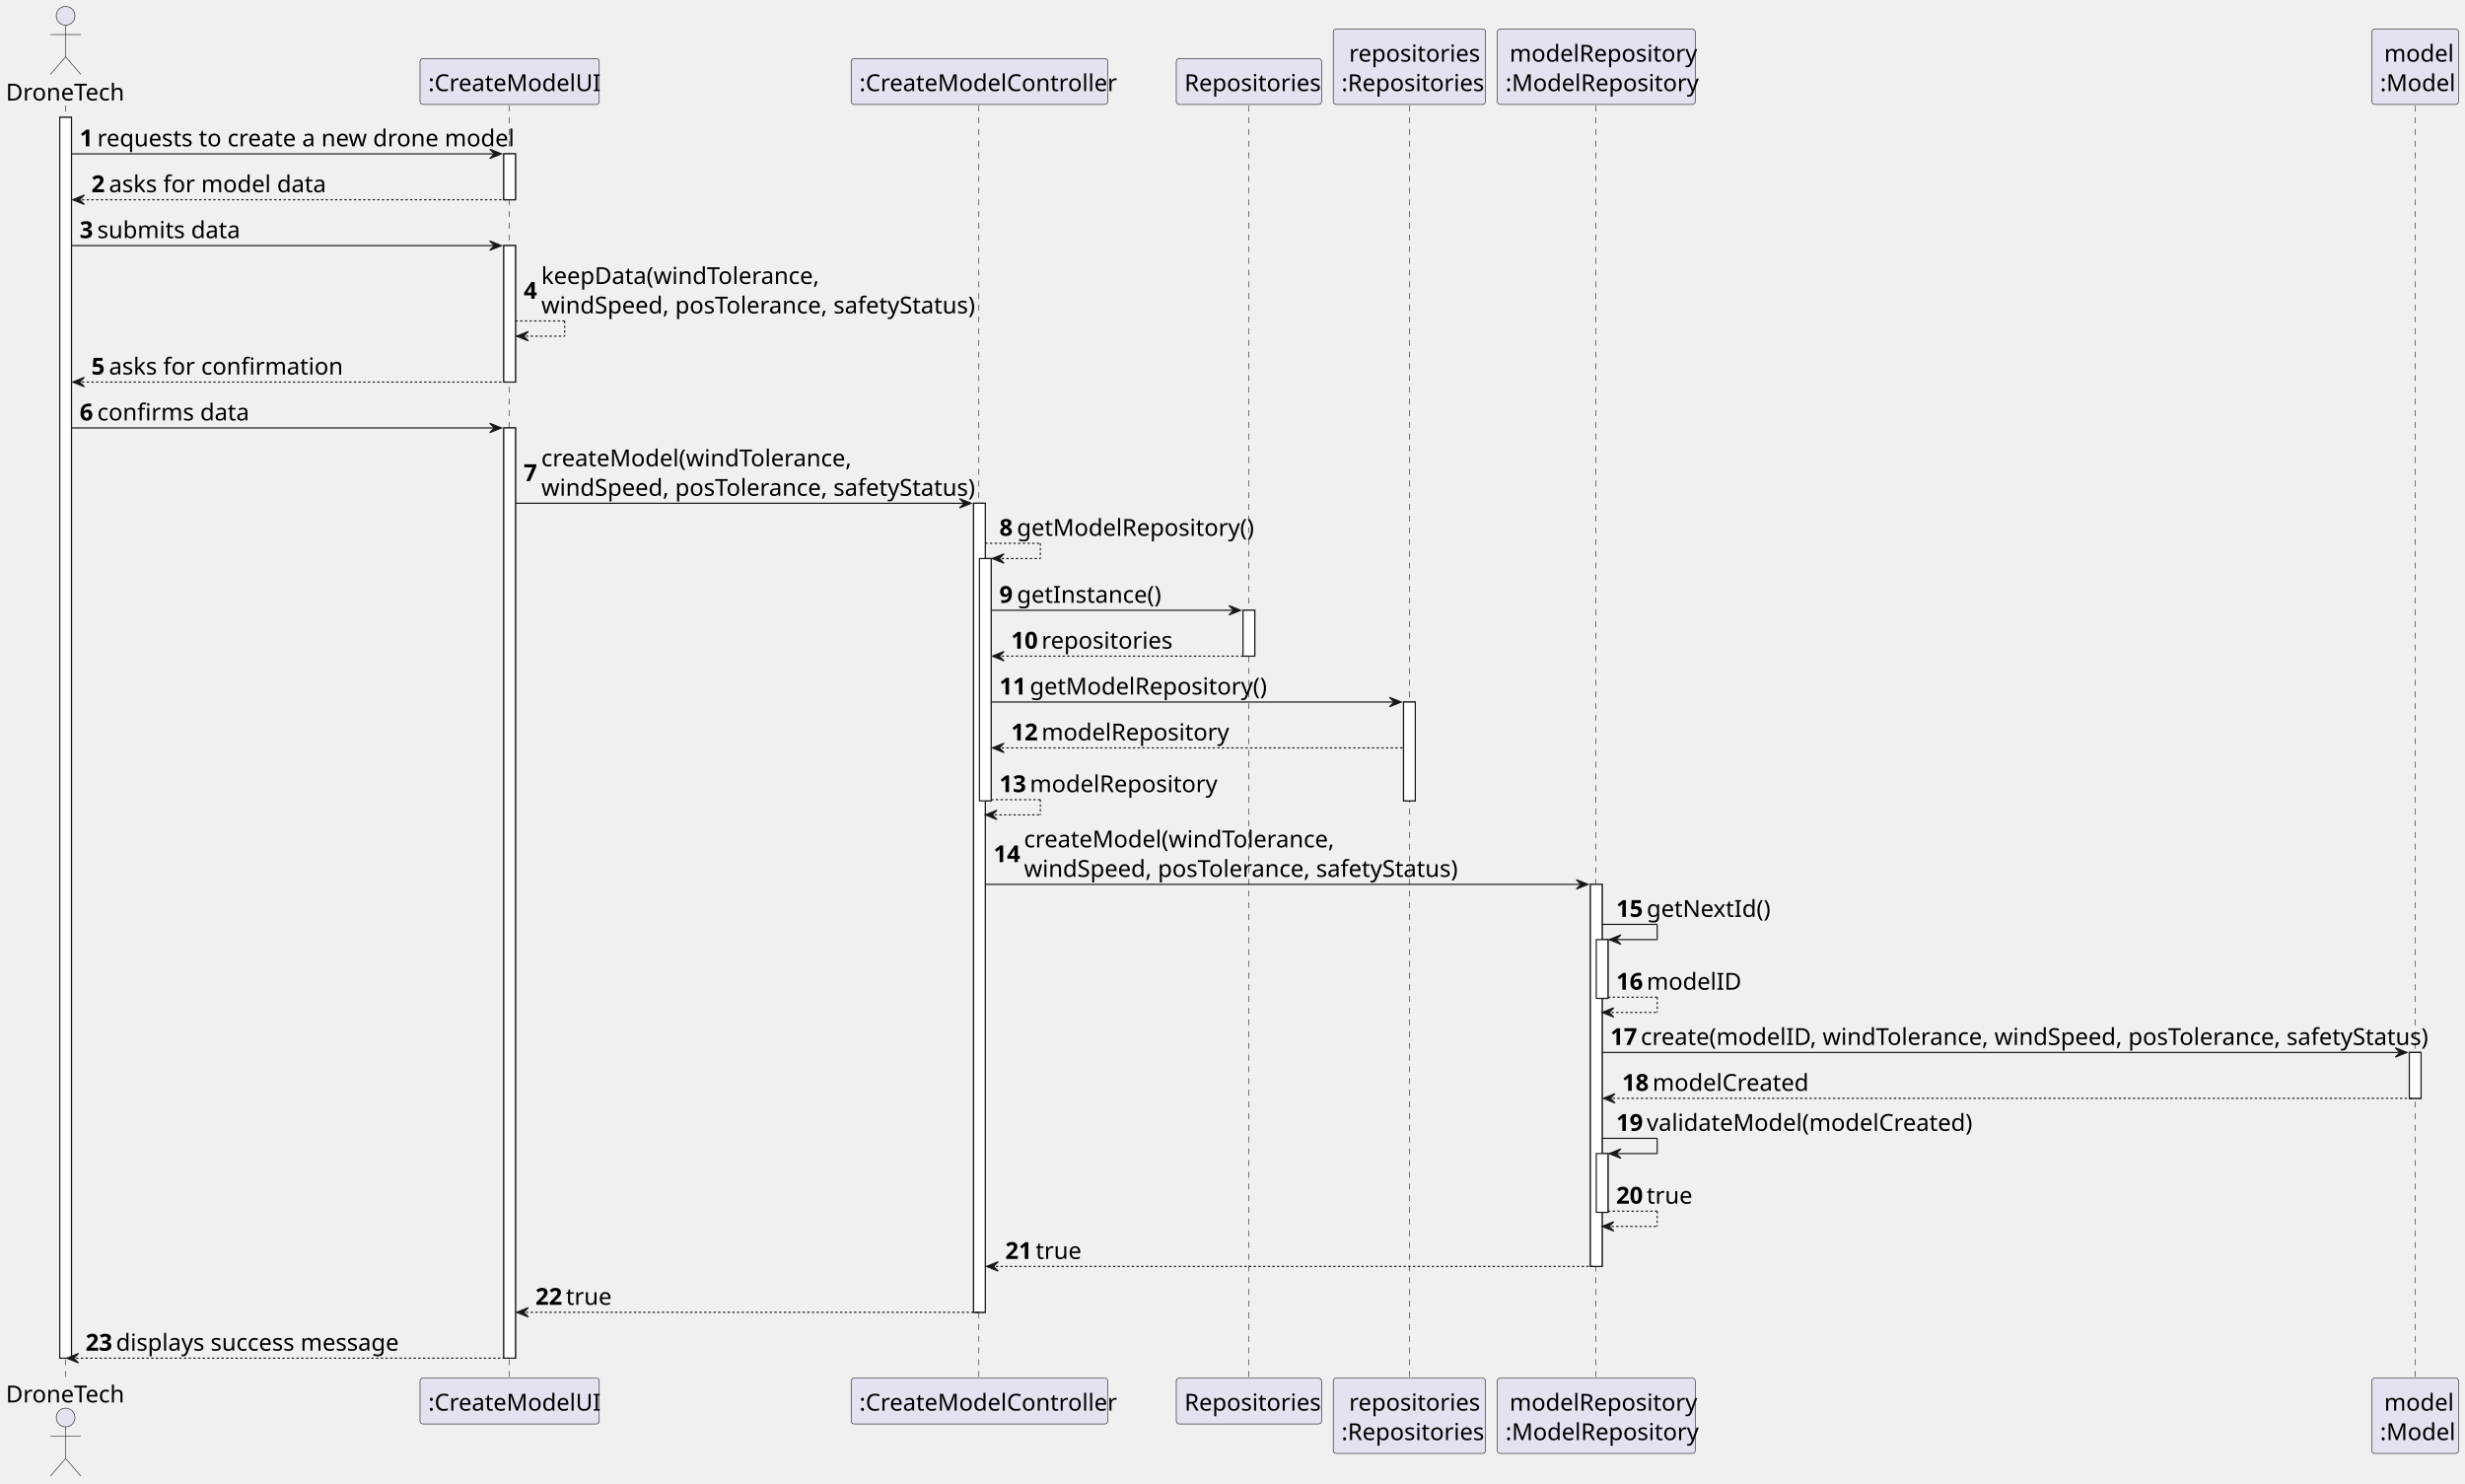
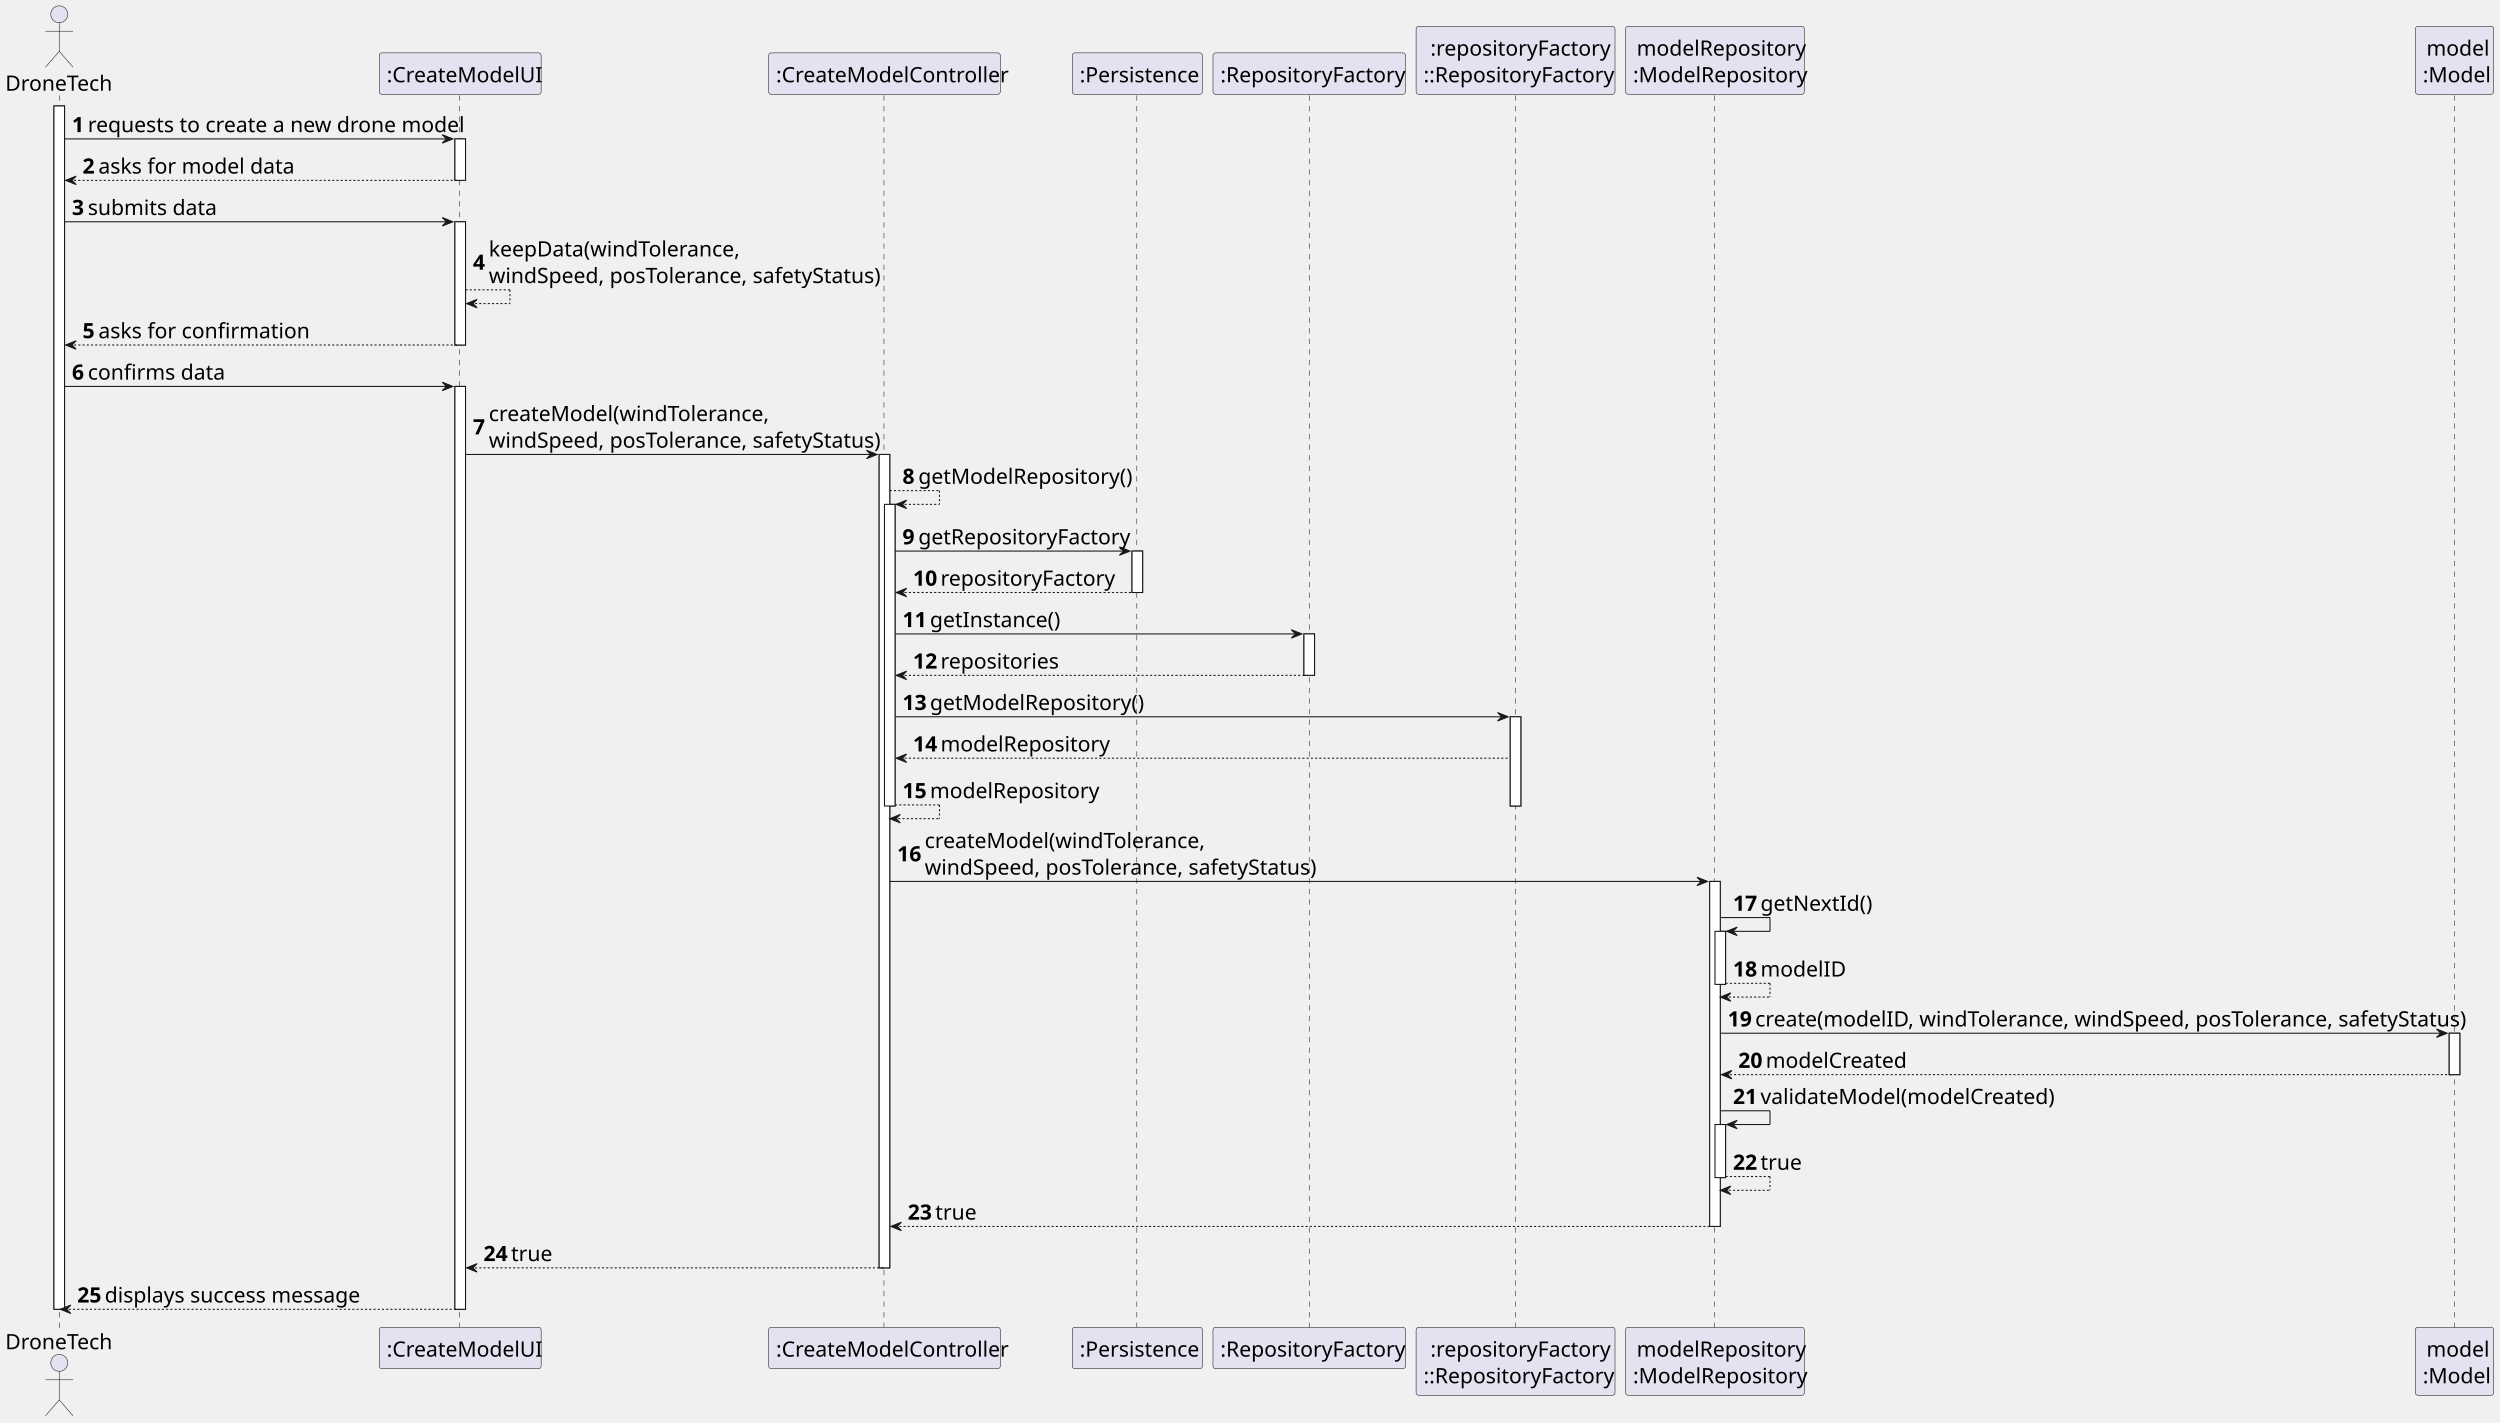
- <svg xmlns="http://www.w3.org/2000/svg" contentStyleType="text/css" height="1266px" preserveAspectRatio="none" style="width:2104px;height:1266px;background:#FFFFFF;" version="1.1" viewBox="0 0 2104 1266" width="2104px" zoomAndPan="magnify">
+ <svg xmlns="http://www.w3.org/2000/svg" contentStyleType="text/css" height="1345px" preserveAspectRatio="none" style="width:2363px;height:1345px;background:#FFFFFF;" version="1.1" viewBox="0 0 2363 1345" width="2363px" zoomAndPan="magnify">
  <defs />
  <g>
-     <rect fill="#FFFFFF" height="1059.062" style="stroke:#181818;stroke-width:1.0;" width="10" x="51" y="100.156" />
+     <rect fill="#FFFFFF" height="1137.375" style="stroke:#181818;stroke-width:1.0;" width="10" x="51" y="100.156" />
    <rect fill="#FFFFFF" height="39.156" style="stroke:#181818;stroke-width:1.0;" width="10" x="430" y="131.312" />
    <rect fill="#FFFFFF" height="116.469" style="stroke:#181818;stroke-width:1.0;" width="10" x="430" y="209.625" />
-     <rect fill="#FFFFFF" height="793.969" style="stroke:#181818;stroke-width:1.0;" width="10" x="430" y="365.25" />
-     <rect fill="#FFFFFF" height="690.5" style="stroke:#181818;stroke-width:1.0;" width="10" x="831" y="429.562" />
-     <rect fill="#FFFFFF" height="206.781" style="stroke:#181818;stroke-width:1.0;" width="10" x="836" y="476.719" />
-     <rect fill="#FFFFFF" height="39.156" style="stroke:#181818;stroke-width:1.0;" width="10" x="1061" y="520.875" />
-     <rect fill="#FFFFFF" height="84.312" style="stroke:#181818;stroke-width:1.0;" width="10" x="1198" y="599.188" />
-     <rect fill="#FFFFFF" height="326.094" style="stroke:#181818;stroke-width:1.0;" width="10" x="1357.5" y="754.812" />
-     <rect fill="#FFFFFF" height="50.156" style="stroke:#181818;stroke-width:1.0;" width="10" x="1362.5" y="801.969" />
-     <rect fill="#FFFFFF" height="50.156" style="stroke:#181818;stroke-width:1.0;" width="10" x="1362.5" y="984.594" />
-     <rect fill="#FFFFFF" height="39.156" style="stroke:#181818;stroke-width:1.0;" width="10" x="2056.5" y="898.281" />
-     <line style="stroke:#181818;stroke-width:0.5;stroke-dasharray:5.0,5.0;" x1="56" x2="56" y1="90.156" y2="1177.219" />
-     <line style="stroke:#181818;stroke-width:0.5;stroke-dasharray:5.0,5.0;" x1="434.5" x2="434.5" y1="90.156" y2="1177.219" />
-     <line style="stroke:#181818;stroke-width:0.5;stroke-dasharray:5.0,5.0;" x1="835.5" x2="835.5" y1="90.156" y2="1177.219" />
-     <line style="stroke:#181818;stroke-width:0.5;stroke-dasharray:5.0,5.0;" x1="1066" x2="1066" y1="90.156" y2="1177.219" />
-     <line style="stroke:#181818;stroke-width:0.5;stroke-dasharray:5.0,5.0;" x1="1203" x2="1203" y1="90.156" y2="1177.219" />
-     <line style="stroke:#181818;stroke-width:0.5;stroke-dasharray:5.0,5.0;" x1="1362" x2="1362" y1="90.156" y2="1177.219" />
-     <line style="stroke:#181818;stroke-width:0.5;stroke-dasharray:5.0,5.0;" x1="2061.5" x2="2061.5" y1="90.156" y2="1177.219" />
+     <rect fill="#FFFFFF" height="872.281" style="stroke:#181818;stroke-width:1.0;" width="10" x="430" y="365.25" />
+     <rect fill="#FFFFFF" height="768.812" style="stroke:#181818;stroke-width:1.0;" width="10" x="831" y="429.562" />
+     <rect fill="#FFFFFF" height="285.094" style="stroke:#181818;stroke-width:1.0;" width="10" x="836" y="476.719" />
+     <rect fill="#FFFFFF" height="39.156" style="stroke:#181818;stroke-width:1.0;" width="10" x="1070" y="520.875" />
+     <rect fill="#FFFFFF" height="39.156" style="stroke:#181818;stroke-width:1.0;" width="10" x="1232.5" y="599.188" />
+     <rect fill="#FFFFFF" height="84.312" style="stroke:#181818;stroke-width:1.0;" width="10" x="1427.5" y="677.5" />
+     <rect fill="#FFFFFF" height="326.094" style="stroke:#181818;stroke-width:1.0;" width="10" x="1616" y="833.125" />
+     <rect fill="#FFFFFF" height="50.156" style="stroke:#181818;stroke-width:1.0;" width="10" x="1621" y="880.281" />
+     <rect fill="#FFFFFF" height="50.156" style="stroke:#181818;stroke-width:1.0;" width="10" x="1621" y="1062.906" />
+     <rect fill="#FFFFFF" height="39.156" style="stroke:#181818;stroke-width:1.0;" width="10" x="2315" y="976.594" />
+     <line style="stroke:#181818;stroke-width:0.5;stroke-dasharray:5.0,5.0;" x1="56" x2="56" y1="90.156" y2="1255.531" />
+     <line style="stroke:#181818;stroke-width:0.5;stroke-dasharray:5.0,5.0;" x1="434.5" x2="434.5" y1="90.156" y2="1255.531" />
+     <line style="stroke:#181818;stroke-width:0.5;stroke-dasharray:5.0,5.0;" x1="835.5" x2="835.5" y1="90.156" y2="1255.531" />
+     <line style="stroke:#181818;stroke-width:0.5;stroke-dasharray:5.0,5.0;" x1="1074.5" x2="1074.5" y1="90.156" y2="1255.531" />
+     <line style="stroke:#181818;stroke-width:0.5;stroke-dasharray:5.0,5.0;" x1="1237.5" x2="1237.5" y1="90.156" y2="1255.531" />
+     <line style="stroke:#181818;stroke-width:0.5;stroke-dasharray:5.0,5.0;" x1="1432.5" x2="1432.5" y1="90.156" y2="1255.531" />
+     <line style="stroke:#181818;stroke-width:0.5;stroke-dasharray:5.0,5.0;" x1="1620.5" x2="1620.5" y1="90.156" y2="1255.531" />
+     <line style="stroke:#181818;stroke-width:0.5;stroke-dasharray:5.0,5.0;" x1="2320" x2="2320" y1="90.156" y2="1255.531" />
    <text fill="#000000" font-family="sans-serif" font-size="20" lengthAdjust="spacing" textLength="96" x="5" y="85.762">DroneTech</text>
    <ellipse cx="56" cy="13.5" fill="#E2E2F0" rx="8" ry="8" style="stroke:#181818;stroke-width:0.5;" />
    <path d="M56,21.5 L56,48.5 M43,29.5 L69,29.5 M56,48.5 L43,63.5 M56,48.5 L69,63.5 " fill="none" style="stroke:#181818;stroke-width:0.5;" />
-     <text fill="#000000" font-family="sans-serif" font-size="20" lengthAdjust="spacing" textLength="96" x="5" y="1196.98">DroneTech</text>
-     <ellipse cx="56" cy="1209.875" fill="#E2E2F0" rx="8" ry="8" style="stroke:#181818;stroke-width:0.5;" />
-     <path d="M56,1217.875 L56,1244.875 M43,1225.875 L69,1225.875 M56,1244.875 L43,1259.875 M56,1244.875 L69,1259.875 " fill="none" style="stroke:#181818;stroke-width:0.5;" />
+     <text fill="#000000" font-family="sans-serif" font-size="20" lengthAdjust="spacing" textLength="96" x="5" y="1275.293">DroneTech</text>
+     <ellipse cx="56" cy="1288.188" fill="#E2E2F0" rx="8" ry="8" style="stroke:#181818;stroke-width:0.5;" />
+     <path d="M56,1296.188 L56,1323.188 M43,1304.188 L69,1304.188 M56,1323.188 L43,1338.188 M56,1323.188 L69,1338.188 " fill="none" style="stroke:#181818;stroke-width:0.5;" />
    <rect fill="#E2E2F0" height="39.156" rx="2.5" ry="2.5" style="stroke:#181818;stroke-width:0.5;" width="153" x="358.5" y="50" />
    <text fill="#000000" font-family="sans-serif" font-size="20" lengthAdjust="spacing" textLength="139" x="365.5" y="77.762">:CreateModelUI</text>
-     <rect fill="#E2E2F0" height="39.156" rx="2.5" ry="2.5" style="stroke:#181818;stroke-width:0.5;" width="153" x="358.5" y="1176.219" />
-     <text fill="#000000" font-family="sans-serif" font-size="20" lengthAdjust="spacing" textLength="139" x="365.5" y="1203.98">:CreateModelUI</text>
+     <rect fill="#E2E2F0" height="39.156" rx="2.5" ry="2.5" style="stroke:#181818;stroke-width:0.5;" width="153" x="358.5" y="1254.531" />
+     <text fill="#000000" font-family="sans-serif" font-size="20" lengthAdjust="spacing" textLength="139" x="365.5" y="1282.293">:CreateModelUI</text>
    <rect fill="#E2E2F0" height="39.156" rx="2.5" ry="2.5" style="stroke:#181818;stroke-width:0.5;" width="219" x="726.5" y="50" />
    <text fill="#000000" font-family="sans-serif" font-size="20" lengthAdjust="spacing" textLength="205" x="733.5" y="77.762">:CreateModelController</text>
-     <rect fill="#E2E2F0" height="39.156" rx="2.5" ry="2.5" style="stroke:#181818;stroke-width:0.5;" width="219" x="726.5" y="1176.219" />
-     <text fill="#000000" font-family="sans-serif" font-size="20" lengthAdjust="spacing" textLength="205" x="733.5" y="1203.98">:CreateModelController</text>
-     <rect fill="#E2E2F0" height="39.156" rx="2.5" ry="2.5" style="stroke:#181818;stroke-width:0.5;" width="124" x="1004" y="50" />
-     <text fill="#000000" font-family="sans-serif" font-size="20" lengthAdjust="spacing" textLength="110" x="1011" y="77.762">Repositories</text>
-     <rect fill="#E2E2F0" height="39.156" rx="2.5" ry="2.5" style="stroke:#181818;stroke-width:0.5;" width="124" x="1004" y="1176.219" />
-     <text fill="#000000" font-family="sans-serif" font-size="20" lengthAdjust="spacing" textLength="110" x="1011" y="1203.98">Repositories</text>
-     <rect fill="#E2E2F0" height="64.312" rx="2.5" ry="2.5" style="stroke:#181818;stroke-width:0.5;" width="130" x="1138" y="24.844" />
-     <text fill="#000000" font-family="sans-serif" font-size="20" lengthAdjust="spacing" textLength="103" x="1151.5" y="52.605">repositories</text>
-     <text fill="#000000" font-family="sans-serif" font-size="20" lengthAdjust="spacing" textLength="116" x="1145" y="77.762">:Repositories</text>
-     <rect fill="#E2E2F0" height="64.312" rx="2.5" ry="2.5" style="stroke:#181818;stroke-width:0.5;" width="130" x="1138" y="1176.219" />
-     <text fill="#000000" font-family="sans-serif" font-size="20" lengthAdjust="spacing" textLength="103" x="1151.5" y="1203.98">repositories</text>
-     <text fill="#000000" font-family="sans-serif" font-size="20" lengthAdjust="spacing" textLength="116" x="1145" y="1229.137">:Repositories</text>
-     <rect fill="#E2E2F0" height="64.312" rx="2.5" ry="2.5" style="stroke:#181818;stroke-width:0.5;" width="169" x="1278" y="24.844" />
-     <text fill="#000000" font-family="sans-serif" font-size="20" lengthAdjust="spacing" textLength="148" x="1288.5" y="52.605">modelRepository</text>
-     <text fill="#000000" font-family="sans-serif" font-size="20" lengthAdjust="spacing" textLength="155" x="1285" y="77.762">:ModelRepository</text>
-     <rect fill="#E2E2F0" height="64.312" rx="2.5" ry="2.5" style="stroke:#181818;stroke-width:0.5;" width="169" x="1278" y="1176.219" />
-     <text fill="#000000" font-family="sans-serif" font-size="20" lengthAdjust="spacing" textLength="148" x="1288.5" y="1203.98">modelRepository</text>
-     <text fill="#000000" font-family="sans-serif" font-size="20" lengthAdjust="spacing" textLength="155" x="1285" y="1229.137">:ModelRepository</text>
-     <rect fill="#E2E2F0" height="64.312" rx="2.5" ry="2.5" style="stroke:#181818;stroke-width:0.5;" width="74" x="2024.5" y="24.844" />
-     <text fill="#000000" font-family="sans-serif" font-size="20" lengthAdjust="spacing" textLength="53" x="2035" y="52.605">model</text>
-     <text fill="#000000" font-family="sans-serif" font-size="20" lengthAdjust="spacing" textLength="60" x="2031.5" y="77.762">:Model</text>
-     <rect fill="#E2E2F0" height="64.312" rx="2.5" ry="2.5" style="stroke:#181818;stroke-width:0.5;" width="74" x="2024.5" y="1176.219" />
-     <text fill="#000000" font-family="sans-serif" font-size="20" lengthAdjust="spacing" textLength="53" x="2035" y="1203.98">model</text>
-     <text fill="#000000" font-family="sans-serif" font-size="20" lengthAdjust="spacing" textLength="60" x="2031.5" y="1229.137">:Model</text>
-     <rect fill="#FFFFFF" height="1059.062" style="stroke:#181818;stroke-width:1.0;" width="10" x="51" y="100.156" />
+     <rect fill="#E2E2F0" height="39.156" rx="2.5" ry="2.5" style="stroke:#181818;stroke-width:0.5;" width="219" x="726.5" y="1254.531" />
+     <text fill="#000000" font-family="sans-serif" font-size="20" lengthAdjust="spacing" textLength="205" x="733.5" y="1282.293">:CreateModelController</text>
+     <rect fill="#E2E2F0" height="39.156" rx="2.5" ry="2.5" style="stroke:#181818;stroke-width:0.5;" width="123" x="1013.5" y="50" />
+     <text fill="#000000" font-family="sans-serif" font-size="20" lengthAdjust="spacing" textLength="109" x="1020.5" y="77.762">:Persistence</text>
+     <rect fill="#E2E2F0" height="39.156" rx="2.5" ry="2.5" style="stroke:#181818;stroke-width:0.5;" width="123" x="1013.5" y="1254.531" />
+     <text fill="#000000" font-family="sans-serif" font-size="20" lengthAdjust="spacing" textLength="109" x="1020.5" y="1282.293">:Persistence</text>
+     <rect fill="#E2E2F0" height="39.156" rx="2.5" ry="2.5" style="stroke:#181818;stroke-width:0.5;" width="182" x="1146.5" y="50" />
+     <text fill="#000000" font-family="sans-serif" font-size="20" lengthAdjust="spacing" textLength="168" x="1153.5" y="77.762">:RepositoryFactory</text>
+     <rect fill="#E2E2F0" height="39.156" rx="2.5" ry="2.5" style="stroke:#181818;stroke-width:0.5;" width="182" x="1146.5" y="1254.531" />
+     <text fill="#000000" font-family="sans-serif" font-size="20" lengthAdjust="spacing" textLength="168" x="1153.5" y="1282.293">:RepositoryFactory</text>
+     <rect fill="#E2E2F0" height="64.312" rx="2.5" ry="2.5" style="stroke:#181818;stroke-width:0.5;" width="188" x="1338.5" y="24.844" />
+     <text fill="#000000" font-family="sans-serif" font-size="20" lengthAdjust="spacing" textLength="161" x="1352" y="52.605">:repositoryFactory</text>
+     <text fill="#000000" font-family="sans-serif" font-size="20" lengthAdjust="spacing" textLength="174" x="1345.5" y="77.762">::RepositoryFactory</text>
+     <rect fill="#E2E2F0" height="64.312" rx="2.5" ry="2.5" style="stroke:#181818;stroke-width:0.5;" width="188" x="1338.5" y="1254.531" />
+     <text fill="#000000" font-family="sans-serif" font-size="20" lengthAdjust="spacing" textLength="161" x="1352" y="1282.293">:repositoryFactory</text>
+     <text fill="#000000" font-family="sans-serif" font-size="20" lengthAdjust="spacing" textLength="174" x="1345.5" y="1307.449">::RepositoryFactory</text>
+     <rect fill="#E2E2F0" height="64.312" rx="2.5" ry="2.5" style="stroke:#181818;stroke-width:0.5;" width="169" x="1536.5" y="24.844" />
+     <text fill="#000000" font-family="sans-serif" font-size="20" lengthAdjust="spacing" textLength="148" x="1547" y="52.605">modelRepository</text>
+     <text fill="#000000" font-family="sans-serif" font-size="20" lengthAdjust="spacing" textLength="155" x="1543.5" y="77.762">:ModelRepository</text>
+     <rect fill="#E2E2F0" height="64.312" rx="2.5" ry="2.5" style="stroke:#181818;stroke-width:0.5;" width="169" x="1536.5" y="1254.531" />
+     <text fill="#000000" font-family="sans-serif" font-size="20" lengthAdjust="spacing" textLength="148" x="1547" y="1282.293">modelRepository</text>
+     <text fill="#000000" font-family="sans-serif" font-size="20" lengthAdjust="spacing" textLength="155" x="1543.5" y="1307.449">:ModelRepository</text>
+     <rect fill="#E2E2F0" height="64.312" rx="2.5" ry="2.5" style="stroke:#181818;stroke-width:0.5;" width="74" x="2283" y="24.844" />
+     <text fill="#000000" font-family="sans-serif" font-size="20" lengthAdjust="spacing" textLength="53" x="2293.5" y="52.605">model</text>
+     <text fill="#000000" font-family="sans-serif" font-size="20" lengthAdjust="spacing" textLength="60" x="2290" y="77.762">:Model</text>
+     <rect fill="#E2E2F0" height="64.312" rx="2.5" ry="2.5" style="stroke:#181818;stroke-width:0.5;" width="74" x="2283" y="1254.531" />
+     <text fill="#000000" font-family="sans-serif" font-size="20" lengthAdjust="spacing" textLength="53" x="2293.5" y="1282.293">model</text>
+     <text fill="#000000" font-family="sans-serif" font-size="20" lengthAdjust="spacing" textLength="60" x="2290" y="1307.449">:Model</text>
+     <rect fill="#FFFFFF" height="1137.375" style="stroke:#181818;stroke-width:1.0;" width="10" x="51" y="100.156" />
    <rect fill="#FFFFFF" height="39.156" style="stroke:#181818;stroke-width:1.0;" width="10" x="430" y="131.312" />
    <rect fill="#FFFFFF" height="116.469" style="stroke:#181818;stroke-width:1.0;" width="10" x="430" y="209.625" />
-     <rect fill="#FFFFFF" height="793.969" style="stroke:#181818;stroke-width:1.0;" width="10" x="430" y="365.25" />
-     <rect fill="#FFFFFF" height="690.5" style="stroke:#181818;stroke-width:1.0;" width="10" x="831" y="429.562" />
-     <rect fill="#FFFFFF" height="206.781" style="stroke:#181818;stroke-width:1.0;" width="10" x="836" y="476.719" />
-     <rect fill="#FFFFFF" height="39.156" style="stroke:#181818;stroke-width:1.0;" width="10" x="1061" y="520.875" />
-     <rect fill="#FFFFFF" height="84.312" style="stroke:#181818;stroke-width:1.0;" width="10" x="1198" y="599.188" />
-     <rect fill="#FFFFFF" height="326.094" style="stroke:#181818;stroke-width:1.0;" width="10" x="1357.5" y="754.812" />
-     <rect fill="#FFFFFF" height="50.156" style="stroke:#181818;stroke-width:1.0;" width="10" x="1362.5" y="801.969" />
-     <rect fill="#FFFFFF" height="50.156" style="stroke:#181818;stroke-width:1.0;" width="10" x="1362.5" y="984.594" />
-     <rect fill="#FFFFFF" height="39.156" style="stroke:#181818;stroke-width:1.0;" width="10" x="2056.5" y="898.281" />
+     <rect fill="#FFFFFF" height="872.281" style="stroke:#181818;stroke-width:1.0;" width="10" x="430" y="365.25" />
+     <rect fill="#FFFFFF" height="768.812" style="stroke:#181818;stroke-width:1.0;" width="10" x="831" y="429.562" />
+     <rect fill="#FFFFFF" height="285.094" style="stroke:#181818;stroke-width:1.0;" width="10" x="836" y="476.719" />
+     <rect fill="#FFFFFF" height="39.156" style="stroke:#181818;stroke-width:1.0;" width="10" x="1070" y="520.875" />
+     <rect fill="#FFFFFF" height="39.156" style="stroke:#181818;stroke-width:1.0;" width="10" x="1232.5" y="599.188" />
+     <rect fill="#FFFFFF" height="84.312" style="stroke:#181818;stroke-width:1.0;" width="10" x="1427.5" y="677.5" />
+     <rect fill="#FFFFFF" height="326.094" style="stroke:#181818;stroke-width:1.0;" width="10" x="1616" y="833.125" />
+     <rect fill="#FFFFFF" height="50.156" style="stroke:#181818;stroke-width:1.0;" width="10" x="1621" y="880.281" />
+     <rect fill="#FFFFFF" height="50.156" style="stroke:#181818;stroke-width:1.0;" width="10" x="1621" y="1062.906" />
+     <rect fill="#FFFFFF" height="39.156" style="stroke:#181818;stroke-width:1.0;" width="10" x="2315" y="976.594" />
    <polygon fill="#181818" points="418,127.312,428,131.312,418,135.312,422,131.312" style="stroke:#181818;stroke-width:1.0;" />
    <line style="stroke:#181818;stroke-width:1.0;" x1="61" x2="424" y1="131.312" y2="131.312" />
    <text fill="#000000" font-family="sans-serif" font-size="20" font-weight="bold" lengthAdjust="spacing" textLength="11" x="68" y="124.918">1</text>
    <text fill="#000000" font-family="sans-serif" font-size="20" lengthAdjust="spacing" textLength="335" x="83" y="124.918">requests to create a new drone model</text>
    <polygon fill="#181818" points="72,166.469,62,170.469,72,174.469,68,170.469" style="stroke:#181818;stroke-width:1.0;" />
    <line style="stroke:#181818;stroke-width:1.0;stroke-dasharray:2.0,2.0;" x1="66" x2="434" y1="170.469" y2="170.469" />
    <text fill="#000000" font-family="sans-serif" font-size="20" font-weight="bold" lengthAdjust="spacing" textLength="11" x="78" y="164.074">2</text>
    <text fill="#000000" font-family="sans-serif" font-size="20" lengthAdjust="spacing" textLength="175" x="93" y="164.074">asks for model data</text>
    <polygon fill="#181818" points="418,205.625,428,209.625,418,213.625,422,209.625" style="stroke:#181818;stroke-width:1.0;" />
    <line style="stroke:#181818;stroke-width:1.0;" x1="61" x2="424" y1="209.625" y2="209.625" />
    <text fill="#000000" font-family="sans-serif" font-size="20" font-weight="bold" lengthAdjust="spacing" textLength="11" x="68" y="203.231">3</text>
    <text fill="#000000" font-family="sans-serif" font-size="20" lengthAdjust="spacing" textLength="112" x="83" y="203.231">submits data</text>
    <line style="stroke:#181818;stroke-width:1.0;stroke-dasharray:2.0,2.0;" x1="440" x2="482" y1="273.938" y2="273.938" />
    <line style="stroke:#181818;stroke-width:1.0;stroke-dasharray:2.0,2.0;" x1="482" x2="482" y1="273.938" y2="286.938" />
    <line style="stroke:#181818;stroke-width:1.0;stroke-dasharray:2.0,2.0;" x1="441" x2="482" y1="286.938" y2="286.938" />
    <polygon fill="#181818" points="451,282.938,441,286.938,451,290.938,447,286.938" style="stroke:#181818;stroke-width:1.0;" />
    <text fill="#000000" font-family="sans-serif" font-size="20" font-weight="bold" lengthAdjust="spacing" textLength="11" x="447" y="254.965">4</text>
    <text fill="#000000" font-family="sans-serif" font-size="20" lengthAdjust="spacing" textLength="225" x="462" y="242.387">keepData(windTolerance,</text>
    <text fill="#000000" font-family="sans-serif" font-size="20" lengthAdjust="spacing" textLength="357" x="462" y="267.543">windSpeed, posTolerance, safetyStatus)</text>
    <polygon fill="#181818" points="72,322.094,62,326.094,72,330.094,68,326.094" style="stroke:#181818;stroke-width:1.0;" />
    <line style="stroke:#181818;stroke-width:1.0;stroke-dasharray:2.0,2.0;" x1="66" x2="434" y1="326.094" y2="326.094" />
    <text fill="#000000" font-family="sans-serif" font-size="20" font-weight="bold" lengthAdjust="spacing" textLength="11" x="78" y="319.699">5</text>
    <text fill="#000000" font-family="sans-serif" font-size="20" lengthAdjust="spacing" textLength="183" x="93" y="319.699">asks for confirmation</text>
    <polygon fill="#181818" points="418,361.25,428,365.25,418,369.25,422,365.25" style="stroke:#181818;stroke-width:1.0;" />
    <line style="stroke:#181818;stroke-width:1.0;" x1="61" x2="424" y1="365.25" y2="365.25" />
    <text fill="#000000" font-family="sans-serif" font-size="20" font-weight="bold" lengthAdjust="spacing" textLength="11" x="68" y="358.856">6</text>
    <text fill="#000000" font-family="sans-serif" font-size="20" lengthAdjust="spacing" textLength="119" x="83" y="358.856">confirms data</text>
    <polygon fill="#181818" points="819,425.562,829,429.562,819,433.562,823,429.562" style="stroke:#181818;stroke-width:1.0;" />
    <line style="stroke:#181818;stroke-width:1.0;" x1="440" x2="825" y1="429.562" y2="429.562" />
    <text fill="#000000" font-family="sans-serif" font-size="20" font-weight="bold" lengthAdjust="spacing" textLength="11" x="447" y="410.59">7</text>
    <text fill="#000000" font-family="sans-serif" font-size="20" lengthAdjust="spacing" textLength="250" x="462" y="398.012">createModel(windTolerance,</text>
    <text fill="#000000" font-family="sans-serif" font-size="20" lengthAdjust="spacing" textLength="357" x="462" y="423.168">windSpeed, posTolerance, safetyStatus)</text>
    <line style="stroke:#181818;stroke-width:1.0;stroke-dasharray:2.0,2.0;" x1="841" x2="888" y1="463.719" y2="463.719" />
    <line style="stroke:#181818;stroke-width:1.0;stroke-dasharray:2.0,2.0;" x1="888" x2="888" y1="463.719" y2="476.719" />
    <line style="stroke:#181818;stroke-width:1.0;stroke-dasharray:2.0,2.0;" x1="847" x2="888" y1="476.719" y2="476.719" />
    <polygon fill="#181818" points="857,472.719,847,476.719,857,480.719,853,476.719" style="stroke:#181818;stroke-width:1.0;" />
    <text fill="#000000" font-family="sans-serif" font-size="20" font-weight="bold" lengthAdjust="spacing" textLength="11" x="853" y="457.324">8</text>
    <text fill="#000000" font-family="sans-serif" font-size="20" lengthAdjust="spacing" textLength="191" x="868" y="457.324">getModelRepository()</text>
-     <polygon fill="#181818" points="1049,516.875,1059,520.875,1049,524.875,1053,520.875" style="stroke:#181818;stroke-width:1.0;" />
-     <line style="stroke:#181818;stroke-width:1.0;" x1="846" x2="1055" y1="520.875" y2="520.875" />
+     <polygon fill="#181818" points="1058,516.875,1068,520.875,1058,524.875,1062,520.875" style="stroke:#181818;stroke-width:1.0;" />
+     <line style="stroke:#181818;stroke-width:1.0;" x1="846" x2="1064" y1="520.875" y2="520.875" />
    <text fill="#000000" font-family="sans-serif" font-size="20" font-weight="bold" lengthAdjust="spacing" textLength="11" x="853" y="514.481">9</text>
-     <text fill="#000000" font-family="sans-serif" font-size="20" lengthAdjust="spacing" textLength="116" x="868" y="514.481">getInstance()</text>
+     <text fill="#000000" font-family="sans-serif" font-size="20" lengthAdjust="spacing" textLength="190" x="868" y="514.481">getRepositoryFactory</text>
    <polygon fill="#181818" points="857,556.031,847,560.031,857,564.031,853,560.031" style="stroke:#181818;stroke-width:1.0;" />
-     <line style="stroke:#181818;stroke-width:1.0;stroke-dasharray:2.0,2.0;" x1="851" x2="1065" y1="560.031" y2="560.031" />
+     <line style="stroke:#181818;stroke-width:1.0;stroke-dasharray:2.0,2.0;" x1="851" x2="1074" y1="560.031" y2="560.031" />
    <text fill="#000000" font-family="sans-serif" font-size="20" font-weight="bold" lengthAdjust="spacing" textLength="22" x="863" y="553.637">10</text>
-     <text fill="#000000" font-family="sans-serif" font-size="20" lengthAdjust="spacing" textLength="103" x="889" y="553.637">repositories</text>
-     <polygon fill="#181818" points="1186,595.188,1196,599.188,1186,603.188,1190,599.188" style="stroke:#181818;stroke-width:1.0;" />
-     <line style="stroke:#181818;stroke-width:1.0;" x1="846" x2="1192" y1="599.188" y2="599.188" />
+     <text fill="#000000" font-family="sans-serif" font-size="20" lengthAdjust="spacing" textLength="155" x="889" y="553.637">repositoryFactory</text>
+     <polygon fill="#181818" points="1220.5,595.188,1230.5,599.188,1220.5,603.188,1224.5,599.188" style="stroke:#181818;stroke-width:1.0;" />
+     <line style="stroke:#181818;stroke-width:1.0;" x1="846" x2="1226.5" y1="599.188" y2="599.188" />
    <text fill="#000000" font-family="sans-serif" font-size="20" font-weight="bold" lengthAdjust="spacing" textLength="22" x="853" y="592.793">11</text>
-     <text fill="#000000" font-family="sans-serif" font-size="20" lengthAdjust="spacing" textLength="191" x="879" y="592.793">getModelRepository()</text>
+     <text fill="#000000" font-family="sans-serif" font-size="20" lengthAdjust="spacing" textLength="116" x="879" y="592.793">getInstance()</text>
    <polygon fill="#181818" points="857,634.344,847,638.344,857,642.344,853,638.344" style="stroke:#181818;stroke-width:1.0;" />
-     <line style="stroke:#181818;stroke-width:1.0;stroke-dasharray:2.0,2.0;" x1="851" x2="1197" y1="638.344" y2="638.344" />
+     <line style="stroke:#181818;stroke-width:1.0;stroke-dasharray:2.0,2.0;" x1="851" x2="1236.5" y1="638.344" y2="638.344" />
    <text fill="#000000" font-family="sans-serif" font-size="20" font-weight="bold" lengthAdjust="spacing" textLength="22" x="863" y="631.949">12</text>
-     <text fill="#000000" font-family="sans-serif" font-size="20" lengthAdjust="spacing" textLength="148" x="889" y="631.949">modelRepository</text>
-     <line style="stroke:#181818;stroke-width:1.0;stroke-dasharray:2.0,2.0;" x1="846" x2="888" y1="682.5" y2="682.5" />
-     <line style="stroke:#181818;stroke-width:1.0;stroke-dasharray:2.0,2.0;" x1="888" x2="888" y1="682.5" y2="695.5" />
-     <line style="stroke:#181818;stroke-width:1.0;stroke-dasharray:2.0,2.0;" x1="841" x2="888" y1="695.5" y2="695.5" />
-     <polygon fill="#181818" points="851,691.5,841,695.5,851,699.5,847,695.5" style="stroke:#181818;stroke-width:1.0;" />
-     <text fill="#000000" font-family="sans-serif" font-size="20" font-weight="bold" lengthAdjust="spacing" textLength="22" x="853" y="676.106">13</text>
-     <text fill="#000000" font-family="sans-serif" font-size="20" lengthAdjust="spacing" textLength="148" x="879" y="676.106">modelRepository</text>
-     <polygon fill="#181818" points="1345.5,750.812,1355.5,754.812,1345.5,758.812,1349.5,754.812" style="stroke:#181818;stroke-width:1.0;" />
-     <line style="stroke:#181818;stroke-width:1.0;" x1="841" x2="1351.5" y1="754.812" y2="754.812" />
-     <text fill="#000000" font-family="sans-serif" font-size="20" font-weight="bold" lengthAdjust="spacing" textLength="22" x="848" y="735.84">14</text>
-     <text fill="#000000" font-family="sans-serif" font-size="20" lengthAdjust="spacing" textLength="250" x="874" y="723.262">createModel(windTolerance,</text>
-     <text fill="#000000" font-family="sans-serif" font-size="20" lengthAdjust="spacing" textLength="357" x="874" y="748.418">windSpeed, posTolerance, safetyStatus)</text>
-     <line style="stroke:#181818;stroke-width:1.0;" x1="1367.5" x2="1414.5" y1="788.969" y2="788.969" />
-     <line style="stroke:#181818;stroke-width:1.0;" x1="1414.5" x2="1414.5" y1="788.969" y2="801.969" />
-     <line style="stroke:#181818;stroke-width:1.0;" x1="1373.5" x2="1414.5" y1="801.969" y2="801.969" />
-     <polygon fill="#181818" points="1383.5,797.969,1373.5,801.969,1383.5,805.969,1379.5,801.969" style="stroke:#181818;stroke-width:1.0;" />
-     <text fill="#000000" font-family="sans-serif" font-size="20" font-weight="bold" lengthAdjust="spacing" textLength="22" x="1379.5" y="782.574">15</text>
-     <text fill="#000000" font-family="sans-serif" font-size="20" lengthAdjust="spacing" textLength="98" x="1405.5" y="782.574">getNextId()</text>
-     <line style="stroke:#181818;stroke-width:1.0;stroke-dasharray:2.0,2.0;" x1="1372.5" x2="1414.5" y1="851.125" y2="851.125" />
-     <line style="stroke:#181818;stroke-width:1.0;stroke-dasharray:2.0,2.0;" x1="1414.5" x2="1414.5" y1="851.125" y2="864.125" />
-     <line style="stroke:#181818;stroke-width:1.0;stroke-dasharray:2.0,2.0;" x1="1367.5" x2="1414.5" y1="864.125" y2="864.125" />
-     <polygon fill="#181818" points="1377.5,860.125,1367.5,864.125,1377.5,868.125,1373.5,864.125" style="stroke:#181818;stroke-width:1.0;" />
-     <text fill="#000000" font-family="sans-serif" font-size="20" font-weight="bold" lengthAdjust="spacing" textLength="22" x="1379.5" y="844.731">16</text>
-     <text fill="#000000" font-family="sans-serif" font-size="20" lengthAdjust="spacing" textLength="73" x="1405.5" y="844.731">modelID</text>
-     <polygon fill="#181818" points="2044.5,894.281,2054.5,898.281,2044.5,902.281,2048.5,898.281" style="stroke:#181818;stroke-width:1.0;" />
-     <line style="stroke:#181818;stroke-width:1.0;" x1="1367.5" x2="2050.5" y1="898.281" y2="898.281" />
-     <text fill="#000000" font-family="sans-serif" font-size="20" font-weight="bold" lengthAdjust="spacing" textLength="22" x="1374.5" y="891.887">17</text>
-     <text fill="#000000" font-family="sans-serif" font-size="20" lengthAdjust="spacing" textLength="644" x="1400.5" y="891.887">create(modelID, windTolerance, windSpeed, posTolerance, safetyStatus)</text>
-     <polygon fill="#181818" points="1378.5,933.438,1368.5,937.438,1378.5,941.438,1374.5,937.438" style="stroke:#181818;stroke-width:1.0;" />
-     <line style="stroke:#181818;stroke-width:1.0;stroke-dasharray:2.0,2.0;" x1="1372.5" x2="2060.5" y1="937.438" y2="937.438" />
-     <text fill="#000000" font-family="sans-serif" font-size="20" font-weight="bold" lengthAdjust="spacing" textLength="22" x="1384.5" y="931.043">18</text>
-     <text fill="#000000" font-family="sans-serif" font-size="20" lengthAdjust="spacing" textLength="124" x="1410.5" y="931.043">modelCreated</text>
-     <line style="stroke:#181818;stroke-width:1.0;" x1="1367.5" x2="1414.5" y1="971.594" y2="971.594" />
-     <line style="stroke:#181818;stroke-width:1.0;" x1="1414.5" x2="1414.5" y1="971.594" y2="984.594" />
-     <line style="stroke:#181818;stroke-width:1.0;" x1="1373.5" x2="1414.5" y1="984.594" y2="984.594" />
-     <polygon fill="#181818" points="1383.5,980.594,1373.5,984.594,1383.5,988.594,1379.5,984.594" style="stroke:#181818;stroke-width:1.0;" />
-     <text fill="#000000" font-family="sans-serif" font-size="20" font-weight="bold" lengthAdjust="spacing" textLength="22" x="1379.5" y="965.199">19</text>
-     <text fill="#000000" font-family="sans-serif" font-size="20" lengthAdjust="spacing" textLength="259" x="1405.5" y="965.199">validateModel(modelCreated)</text>
-     <line style="stroke:#181818;stroke-width:1.0;stroke-dasharray:2.0,2.0;" x1="1372.5" x2="1414.5" y1="1033.75" y2="1033.75" />
-     <line style="stroke:#181818;stroke-width:1.0;stroke-dasharray:2.0,2.0;" x1="1414.5" x2="1414.5" y1="1033.75" y2="1046.75" />
-     <line style="stroke:#181818;stroke-width:1.0;stroke-dasharray:2.0,2.0;" x1="1367.5" x2="1414.5" y1="1046.75" y2="1046.75" />
-     <polygon fill="#181818" points="1377.5,1042.75,1367.5,1046.75,1377.5,1050.75,1373.5,1046.75" style="stroke:#181818;stroke-width:1.0;" />
-     <text fill="#000000" font-family="sans-serif" font-size="20" font-weight="bold" lengthAdjust="spacing" textLength="22" x="1379.5" y="1027.355">20</text>
-     <text fill="#000000" font-family="sans-serif" font-size="20" lengthAdjust="spacing" textLength="34" x="1405.5" y="1027.355">true</text>
-     <polygon fill="#181818" points="852,1076.906,842,1080.906,852,1084.906,848,1080.906" style="stroke:#181818;stroke-width:1.0;" />
-     <line style="stroke:#181818;stroke-width:1.0;stroke-dasharray:2.0,2.0;" x1="846" x2="1361.5" y1="1080.906" y2="1080.906" />
-     <text fill="#000000" font-family="sans-serif" font-size="20" font-weight="bold" lengthAdjust="spacing" textLength="22" x="858" y="1074.512">21</text>
-     <text fill="#000000" font-family="sans-serif" font-size="20" lengthAdjust="spacing" textLength="34" x="884" y="1074.512">true</text>
-     <polygon fill="#181818" points="451,1116.062,441,1120.062,451,1124.062,447,1120.062" style="stroke:#181818;stroke-width:1.0;" />
-     <line style="stroke:#181818;stroke-width:1.0;stroke-dasharray:2.0,2.0;" x1="445" x2="835" y1="1120.062" y2="1120.062" />
-     <text fill="#000000" font-family="sans-serif" font-size="20" font-weight="bold" lengthAdjust="spacing" textLength="22" x="457" y="1113.668">22</text>
-     <text fill="#000000" font-family="sans-serif" font-size="20" lengthAdjust="spacing" textLength="34" x="483" y="1113.668">true</text>
-     <polygon fill="#181818" points="67,1155.219,57,1159.219,67,1163.219,63,1159.219" style="stroke:#181818;stroke-width:1.0;" />
-     <line style="stroke:#181818;stroke-width:1.0;stroke-dasharray:2.0,2.0;" x1="61" x2="434" y1="1159.219" y2="1159.219" />
-     <text fill="#000000" font-family="sans-serif" font-size="20" font-weight="bold" lengthAdjust="spacing" textLength="22" x="73" y="1152.824">23</text>
-     <text fill="#000000" font-family="sans-serif" font-size="20" lengthAdjust="spacing" textLength="234" x="99" y="1152.824">displays success message</text>
+     <text fill="#000000" font-family="sans-serif" font-size="20" lengthAdjust="spacing" textLength="103" x="889" y="631.949">repositories</text>
+     <polygon fill="#181818" points="1415.5,673.5,1425.5,677.5,1415.5,681.5,1419.5,677.5" style="stroke:#181818;stroke-width:1.0;" />
+     <line style="stroke:#181818;stroke-width:1.0;" x1="846" x2="1421.5" y1="677.5" y2="677.5" />
+     <text fill="#000000" font-family="sans-serif" font-size="20" font-weight="bold" lengthAdjust="spacing" textLength="22" x="853" y="671.106">13</text>
+     <text fill="#000000" font-family="sans-serif" font-size="20" lengthAdjust="spacing" textLength="191" x="879" y="671.106">getModelRepository()</text>
+     <polygon fill="#181818" points="857,712.656,847,716.656,857,720.656,853,716.656" style="stroke:#181818;stroke-width:1.0;" />
+     <line style="stroke:#181818;stroke-width:1.0;stroke-dasharray:2.0,2.0;" x1="851" x2="1426.5" y1="716.656" y2="716.656" />
+     <text fill="#000000" font-family="sans-serif" font-size="20" font-weight="bold" lengthAdjust="spacing" textLength="22" x="863" y="710.262">14</text>
+     <text fill="#000000" font-family="sans-serif" font-size="20" lengthAdjust="spacing" textLength="148" x="889" y="710.262">modelRepository</text>
+     <line style="stroke:#181818;stroke-width:1.0;stroke-dasharray:2.0,2.0;" x1="846" x2="888" y1="760.812" y2="760.812" />
+     <line style="stroke:#181818;stroke-width:1.0;stroke-dasharray:2.0,2.0;" x1="888" x2="888" y1="760.812" y2="773.812" />
+     <line style="stroke:#181818;stroke-width:1.0;stroke-dasharray:2.0,2.0;" x1="841" x2="888" y1="773.812" y2="773.812" />
+     <polygon fill="#181818" points="851,769.812,841,773.812,851,777.812,847,773.812" style="stroke:#181818;stroke-width:1.0;" />
+     <text fill="#000000" font-family="sans-serif" font-size="20" font-weight="bold" lengthAdjust="spacing" textLength="22" x="853" y="754.418">15</text>
+     <text fill="#000000" font-family="sans-serif" font-size="20" lengthAdjust="spacing" textLength="148" x="879" y="754.418">modelRepository</text>
+     <polygon fill="#181818" points="1604,829.125,1614,833.125,1604,837.125,1608,833.125" style="stroke:#181818;stroke-width:1.0;" />
+     <line style="stroke:#181818;stroke-width:1.0;" x1="841" x2="1610" y1="833.125" y2="833.125" />
+     <text fill="#000000" font-family="sans-serif" font-size="20" font-weight="bold" lengthAdjust="spacing" textLength="22" x="848" y="814.152">16</text>
+     <text fill="#000000" font-family="sans-serif" font-size="20" lengthAdjust="spacing" textLength="250" x="874" y="801.574">createModel(windTolerance,</text>
+     <text fill="#000000" font-family="sans-serif" font-size="20" lengthAdjust="spacing" textLength="357" x="874" y="826.731">windSpeed, posTolerance, safetyStatus)</text>
+     <line style="stroke:#181818;stroke-width:1.0;" x1="1626" x2="1673" y1="867.281" y2="867.281" />
+     <line style="stroke:#181818;stroke-width:1.0;" x1="1673" x2="1673" y1="867.281" y2="880.281" />
+     <line style="stroke:#181818;stroke-width:1.0;" x1="1632" x2="1673" y1="880.281" y2="880.281" />
+     <polygon fill="#181818" points="1642,876.281,1632,880.281,1642,884.281,1638,880.281" style="stroke:#181818;stroke-width:1.0;" />
+     <text fill="#000000" font-family="sans-serif" font-size="20" font-weight="bold" lengthAdjust="spacing" textLength="22" x="1638" y="860.887">17</text>
+     <text fill="#000000" font-family="sans-serif" font-size="20" lengthAdjust="spacing" textLength="98" x="1664" y="860.887">getNextId()</text>
+     <line style="stroke:#181818;stroke-width:1.0;stroke-dasharray:2.0,2.0;" x1="1631" x2="1673" y1="929.438" y2="929.438" />
+     <line style="stroke:#181818;stroke-width:1.0;stroke-dasharray:2.0,2.0;" x1="1673" x2="1673" y1="929.438" y2="942.438" />
+     <line style="stroke:#181818;stroke-width:1.0;stroke-dasharray:2.0,2.0;" x1="1626" x2="1673" y1="942.438" y2="942.438" />
+     <polygon fill="#181818" points="1636,938.438,1626,942.438,1636,946.438,1632,942.438" style="stroke:#181818;stroke-width:1.0;" />
+     <text fill="#000000" font-family="sans-serif" font-size="20" font-weight="bold" lengthAdjust="spacing" textLength="22" x="1638" y="923.043">18</text>
+     <text fill="#000000" font-family="sans-serif" font-size="20" lengthAdjust="spacing" textLength="73" x="1664" y="923.043">modelID</text>
+     <polygon fill="#181818" points="2303,972.594,2313,976.594,2303,980.594,2307,976.594" style="stroke:#181818;stroke-width:1.0;" />
+     <line style="stroke:#181818;stroke-width:1.0;" x1="1626" x2="2309" y1="976.594" y2="976.594" />
+     <text fill="#000000" font-family="sans-serif" font-size="20" font-weight="bold" lengthAdjust="spacing" textLength="22" x="1633" y="970.199">19</text>
+     <text fill="#000000" font-family="sans-serif" font-size="20" lengthAdjust="spacing" textLength="644" x="1659" y="970.199">create(modelID, windTolerance, windSpeed, posTolerance, safetyStatus)</text>
+     <polygon fill="#181818" points="1637,1011.75,1627,1015.75,1637,1019.75,1633,1015.75" style="stroke:#181818;stroke-width:1.0;" />
+     <line style="stroke:#181818;stroke-width:1.0;stroke-dasharray:2.0,2.0;" x1="1631" x2="2319" y1="1015.75" y2="1015.75" />
+     <text fill="#000000" font-family="sans-serif" font-size="20" font-weight="bold" lengthAdjust="spacing" textLength="22" x="1643" y="1009.356">20</text>
+     <text fill="#000000" font-family="sans-serif" font-size="20" lengthAdjust="spacing" textLength="124" x="1669" y="1009.356">modelCreated</text>
+     <line style="stroke:#181818;stroke-width:1.0;" x1="1626" x2="1673" y1="1049.906" y2="1049.906" />
+     <line style="stroke:#181818;stroke-width:1.0;" x1="1673" x2="1673" y1="1049.906" y2="1062.906" />
+     <line style="stroke:#181818;stroke-width:1.0;" x1="1632" x2="1673" y1="1062.906" y2="1062.906" />
+     <polygon fill="#181818" points="1642,1058.906,1632,1062.906,1642,1066.906,1638,1062.906" style="stroke:#181818;stroke-width:1.0;" />
+     <text fill="#000000" font-family="sans-serif" font-size="20" font-weight="bold" lengthAdjust="spacing" textLength="22" x="1638" y="1043.512">21</text>
+     <text fill="#000000" font-family="sans-serif" font-size="20" lengthAdjust="spacing" textLength="259" x="1664" y="1043.512">validateModel(modelCreated)</text>
+     <line style="stroke:#181818;stroke-width:1.0;stroke-dasharray:2.0,2.0;" x1="1631" x2="1673" y1="1112.062" y2="1112.062" />
+     <line style="stroke:#181818;stroke-width:1.0;stroke-dasharray:2.0,2.0;" x1="1673" x2="1673" y1="1112.062" y2="1125.062" />
+     <line style="stroke:#181818;stroke-width:1.0;stroke-dasharray:2.0,2.0;" x1="1626" x2="1673" y1="1125.062" y2="1125.062" />
+     <polygon fill="#181818" points="1636,1121.062,1626,1125.062,1636,1129.062,1632,1125.062" style="stroke:#181818;stroke-width:1.0;" />
+     <text fill="#000000" font-family="sans-serif" font-size="20" font-weight="bold" lengthAdjust="spacing" textLength="22" x="1638" y="1105.668">22</text>
+     <text fill="#000000" font-family="sans-serif" font-size="20" lengthAdjust="spacing" textLength="34" x="1664" y="1105.668">true</text>
+     <polygon fill="#181818" points="852,1155.219,842,1159.219,852,1163.219,848,1159.219" style="stroke:#181818;stroke-width:1.0;" />
+     <line style="stroke:#181818;stroke-width:1.0;stroke-dasharray:2.0,2.0;" x1="846" x2="1620" y1="1159.219" y2="1159.219" />
+     <text fill="#000000" font-family="sans-serif" font-size="20" font-weight="bold" lengthAdjust="spacing" textLength="22" x="858" y="1152.824">23</text>
+     <text fill="#000000" font-family="sans-serif" font-size="20" lengthAdjust="spacing" textLength="34" x="884" y="1152.824">true</text>
+     <polygon fill="#181818" points="451,1194.375,441,1198.375,451,1202.375,447,1198.375" style="stroke:#181818;stroke-width:1.0;" />
+     <line style="stroke:#181818;stroke-width:1.0;stroke-dasharray:2.0,2.0;" x1="445" x2="835" y1="1198.375" y2="1198.375" />
+     <text fill="#000000" font-family="sans-serif" font-size="20" font-weight="bold" lengthAdjust="spacing" textLength="22" x="457" y="1191.98">24</text>
+     <text fill="#000000" font-family="sans-serif" font-size="20" lengthAdjust="spacing" textLength="34" x="483" y="1191.98">true</text>
+     <polygon fill="#181818" points="67,1233.531,57,1237.531,67,1241.531,63,1237.531" style="stroke:#181818;stroke-width:1.0;" />
+     <line style="stroke:#181818;stroke-width:1.0;stroke-dasharray:2.0,2.0;" x1="61" x2="434" y1="1237.531" y2="1237.531" />
+     <text fill="#000000" font-family="sans-serif" font-size="20" font-weight="bold" lengthAdjust="spacing" textLength="22" x="73" y="1231.137">25</text>
+     <text fill="#000000" font-family="sans-serif" font-size="20" lengthAdjust="spacing" textLength="234" x="99" y="1231.137">displays success message</text>
  </g>
</svg>
